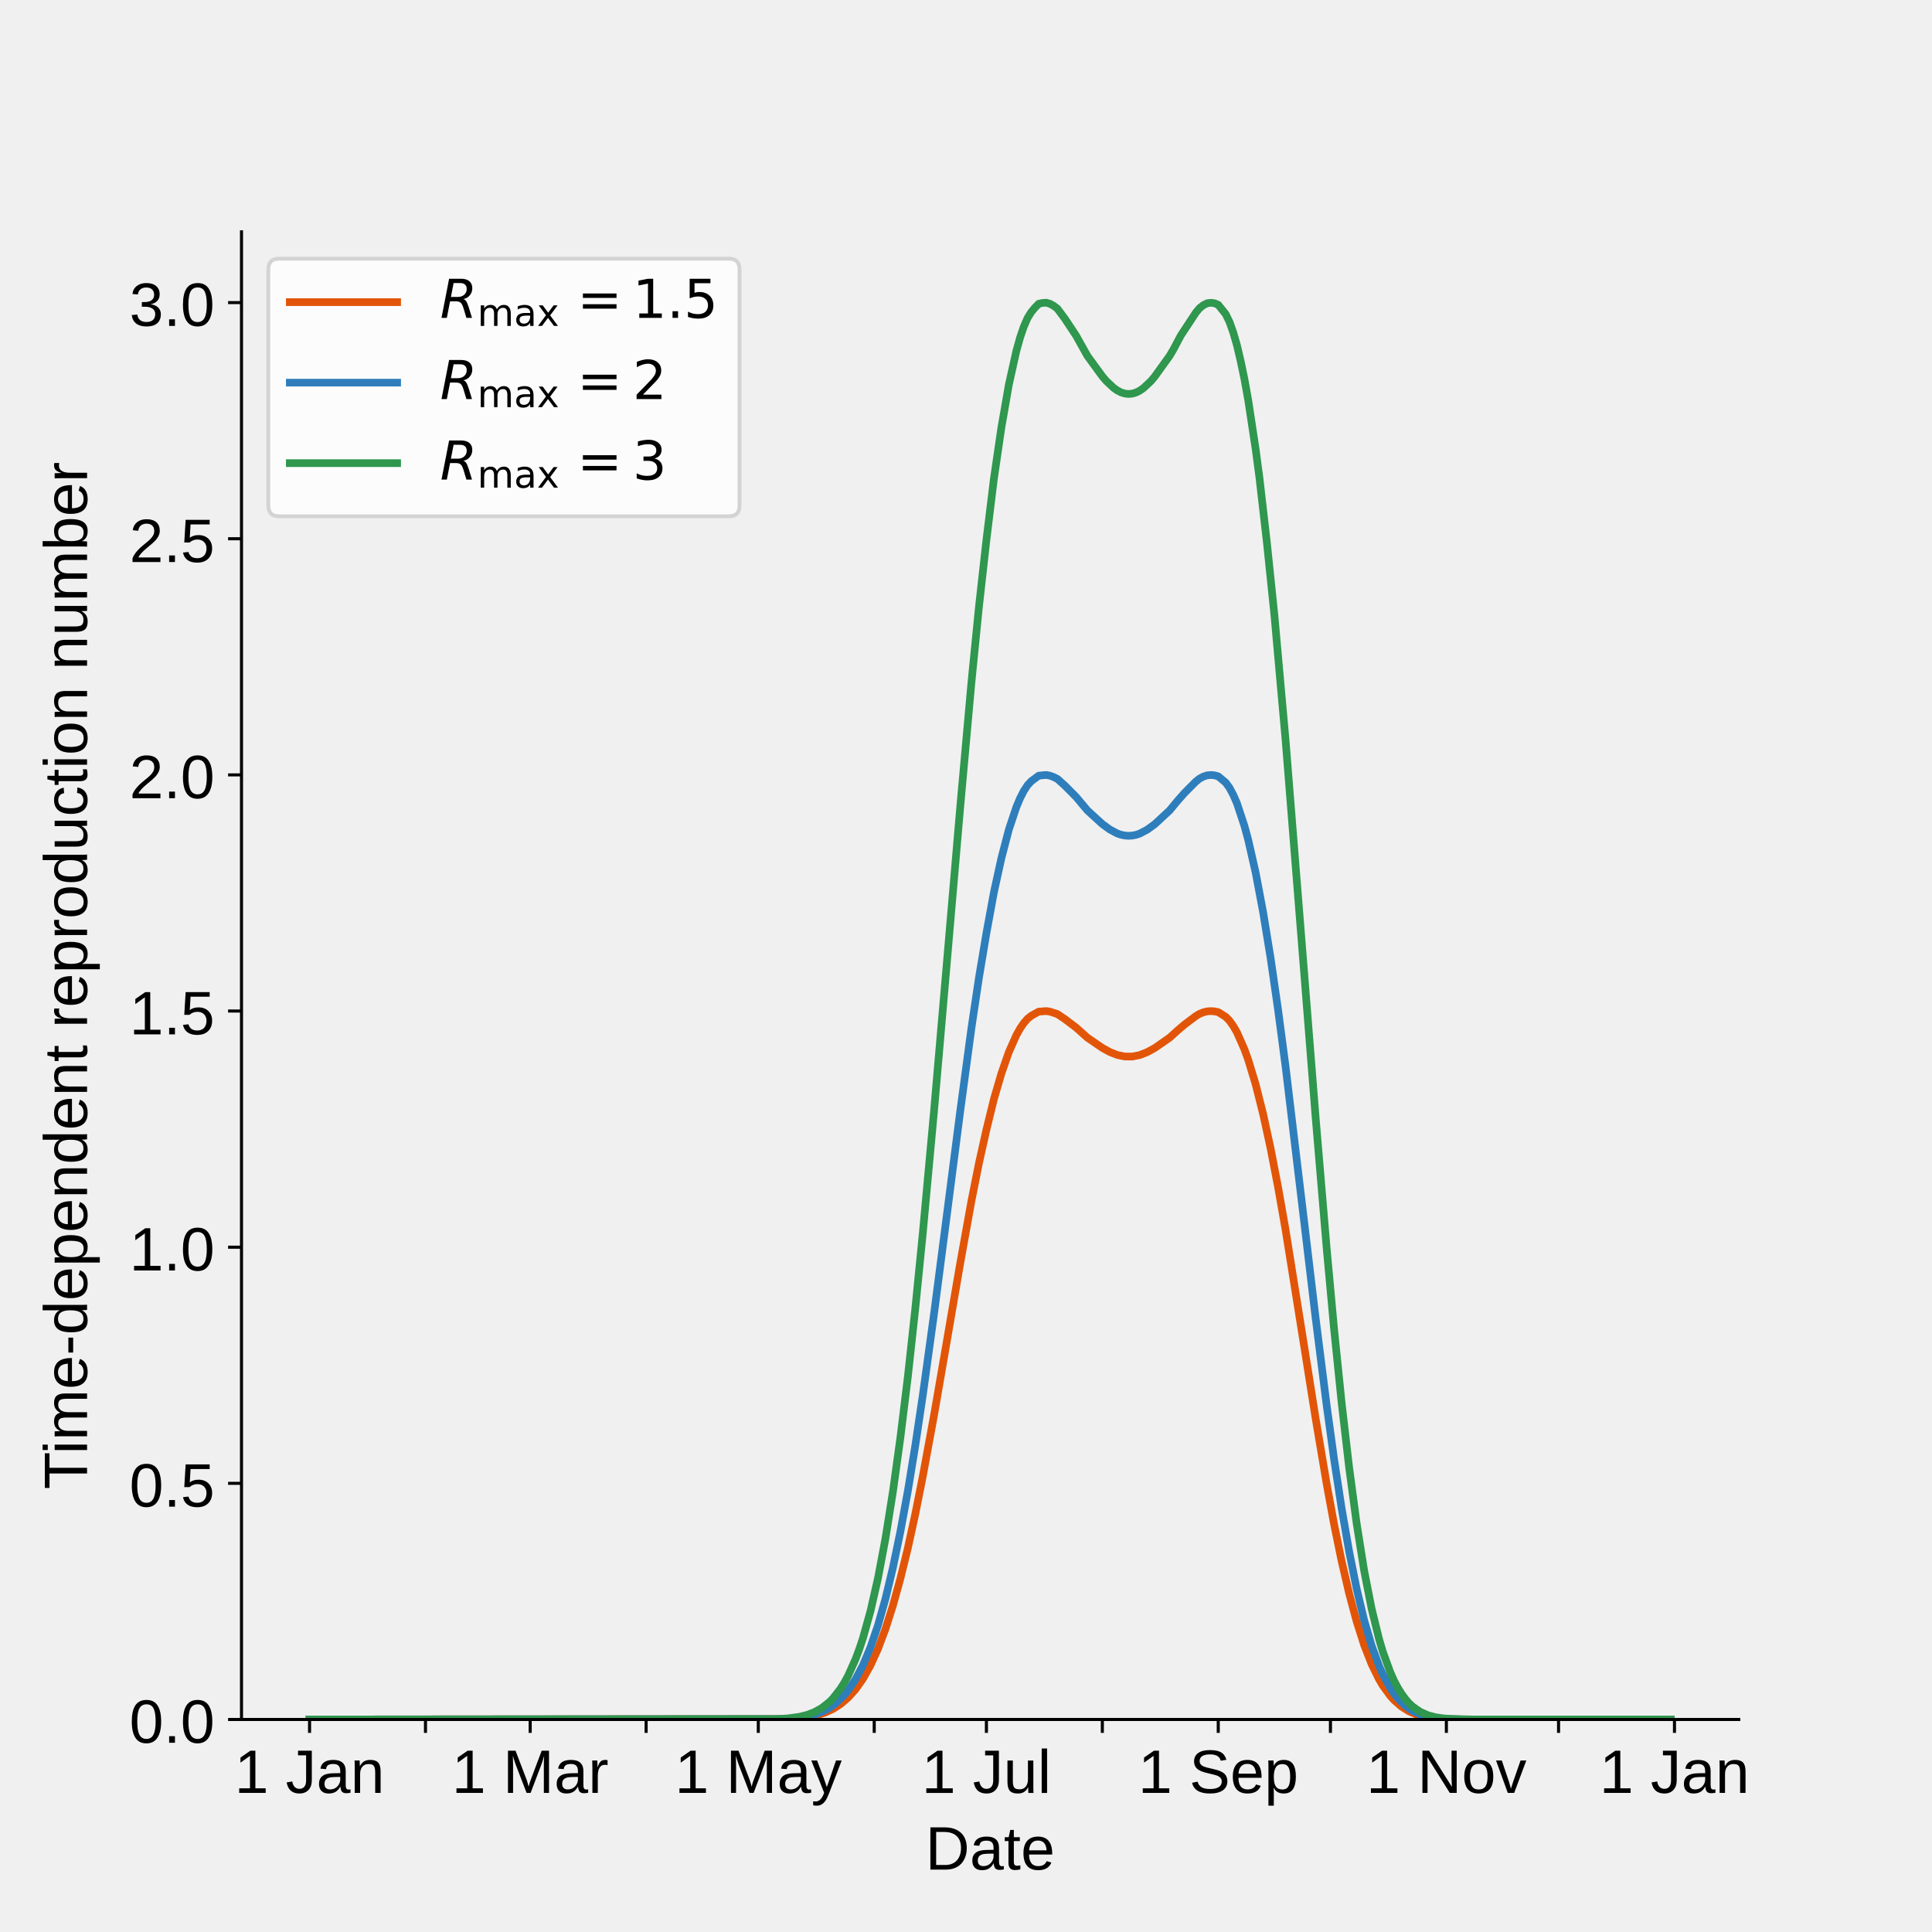
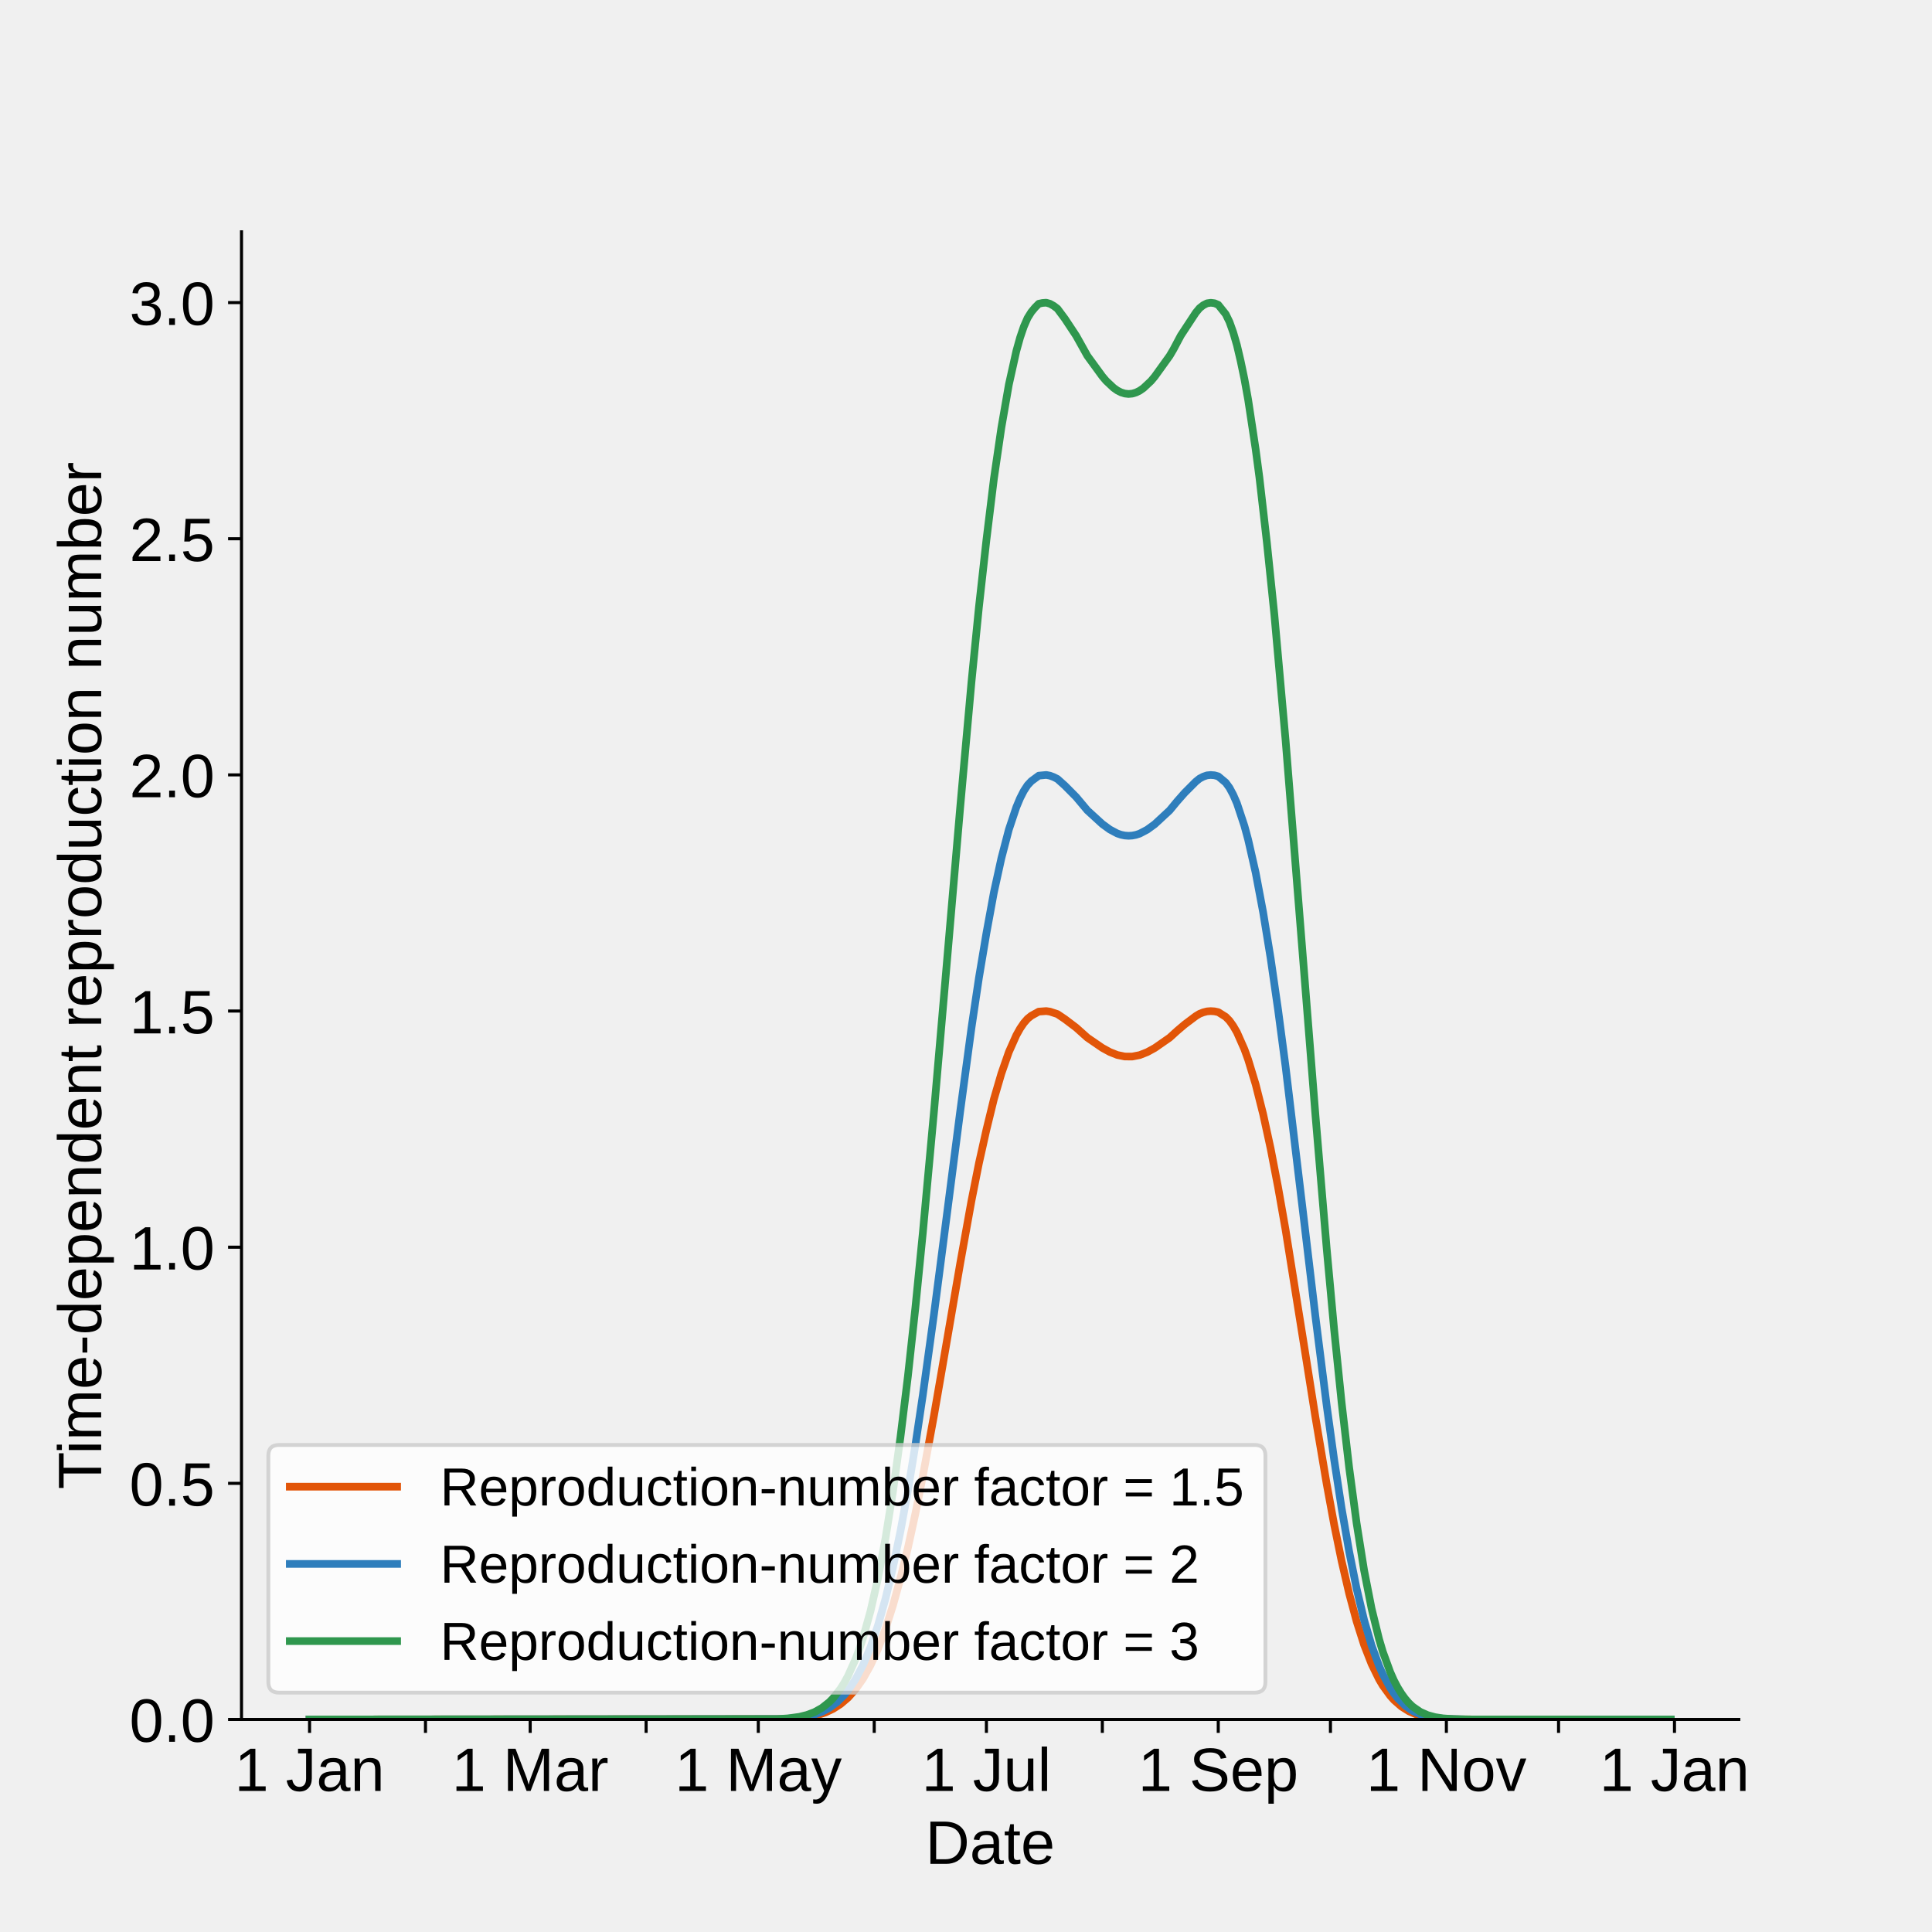
<svg xmlns="http://www.w3.org/2000/svg" xmlns:xlink="http://www.w3.org/1999/xlink" width="504pt" height="504pt" viewBox="0 0 504 504" version="1.1">
  <defs>
    <style type="text/css">*{stroke-linejoin: round; stroke-linecap: butt}</style>
  </defs>
  <g id="figure_1">
    <g id="patch_1">
      <path d="M 0 504  L 504 504  L 504 0  L 0 0  L 0 504  z " style="fill: none" />
    </g>
    <g id="axes_1">
      <g id="patch_2">
        <path d="M 63 448.56  L 453.6 448.56  L 453.6 60.48  L 63 60.48  L 63 448.56  z " style="fill: none" />
      </g>
      <g id="matplotlib.axis_1">
        <g id="xtick_1">
          <g id="line2d_1">
            <defs>
-               <path id="me00009cfa3" d="M 0 0  L 0 3.5  " style="stroke: #000000; stroke-width: 0.8" />
+               <path id="md1f6a5315c" d="M 0 0  L 0 3.5  " style="stroke: #000000; stroke-width: 0.8" />
            </defs>
            <g>
-               <use xlink:href="#me00009cfa3" x="80.755" y="448.56" style="stroke: #000000; stroke-width: 0.8" />
+               <use xlink:href="#md1f6a5315c" x="80.755" y="448.56" style="stroke: #000000; stroke-width: 0.8" />
            </g>
          </g>
          <g id="text_1">
-             <text style="font-size: 16px; font-family: 'Arial', sans-serif; text-anchor: middle" x="80.755" y="467.716" transform="rotate(-0 80.75454 467.7163)">1 Jan</text>
+             <text style="font-size: 16px; font-family: 'Arial', sans-serif; text-anchor: middle" x="80.755" y="467.208" transform="rotate(-0 80.75454 467.2084)">1 Jan</text>
          </g>
        </g>
        <g id="xtick_2">
          <g id="line2d_2">
            <g>
-               <use xlink:href="#me00009cfa3" x="110.996" y="448.56" style="stroke: #000000; stroke-width: 0.8" />
+               <use xlink:href="#md1f6a5315c" x="110.996" y="448.56" style="stroke: #000000; stroke-width: 0.8" />
            </g>
          </g>
        </g>
        <g id="xtick_3">
          <g id="line2d_3">
            <g>
-               <use xlink:href="#me00009cfa3" x="138.31" y="448.56" style="stroke: #000000; stroke-width: 0.8" />
+               <use xlink:href="#md1f6a5315c" x="138.31" y="448.56" style="stroke: #000000; stroke-width: 0.8" />
            </g>
          </g>
          <g id="text_2">
-             <text style="font-size: 16px; font-family: 'Arial', sans-serif; text-anchor: middle" x="138.31" y="467.716" transform="rotate(-0 138.3105 467.7163)">1 Mar</text>
+             <text style="font-size: 16px; font-family: 'Arial', sans-serif; text-anchor: middle" x="138.31" y="467.208" transform="rotate(-0 138.3105 467.2084)">1 Mar</text>
          </g>
        </g>
        <g id="xtick_4">
          <g id="line2d_4">
            <g>
-               <use xlink:href="#me00009cfa3" x="168.552" y="448.56" style="stroke: #000000; stroke-width: 0.8" />
+               <use xlink:href="#md1f6a5315c" x="168.552" y="448.56" style="stroke: #000000; stroke-width: 0.8" />
            </g>
          </g>
        </g>
        <g id="xtick_5">
          <g id="line2d_5">
            <g>
-               <use xlink:href="#me00009cfa3" x="197.817" y="448.56" style="stroke: #000000; stroke-width: 0.8" />
+               <use xlink:href="#md1f6a5315c" x="197.817" y="448.56" style="stroke: #000000; stroke-width: 0.8" />
            </g>
          </g>
          <g id="text_3">
-             <text style="font-size: 16px; font-family: 'Arial', sans-serif; text-anchor: middle" x="197.817" y="467.716" transform="rotate(-0 197.8175 467.7163)">1 May</text>
+             <text style="font-size: 16px; font-family: 'Arial', sans-serif; text-anchor: middle" x="197.817" y="467.208" transform="rotate(-0 197.8175 467.2084)">1 May</text>
          </g>
        </g>
        <g id="xtick_6">
          <g id="line2d_6">
            <g>
-               <use xlink:href="#me00009cfa3" x="228.059" y="448.56" style="stroke: #000000; stroke-width: 0.8" />
+               <use xlink:href="#md1f6a5315c" x="228.059" y="448.56" style="stroke: #000000; stroke-width: 0.8" />
            </g>
          </g>
        </g>
        <g id="xtick_7">
          <g id="line2d_7">
            <g>
-               <use xlink:href="#me00009cfa3" x="257.324" y="448.56" style="stroke: #000000; stroke-width: 0.8" />
+               <use xlink:href="#md1f6a5315c" x="257.324" y="448.56" style="stroke: #000000; stroke-width: 0.8" />
            </g>
          </g>
          <g id="text_4">
-             <text style="font-size: 16px; font-family: 'Arial', sans-serif; text-anchor: middle" x="257.324" y="467.717" transform="rotate(-0 257.3245 467.7175)">1 Jul</text>
+             <text style="font-size: 16px; font-family: 'Arial', sans-serif; text-anchor: middle" x="257.324" y="467.208" transform="rotate(-0 257.3245 467.2084)">1 Jul</text>
          </g>
        </g>
        <g id="xtick_8">
          <g id="line2d_8">
            <g>
-               <use xlink:href="#me00009cfa3" x="287.566" y="448.56" style="stroke: #000000; stroke-width: 0.8" />
+               <use xlink:href="#md1f6a5315c" x="287.566" y="448.56" style="stroke: #000000; stroke-width: 0.8" />
            </g>
          </g>
        </g>
        <g id="xtick_9">
          <g id="line2d_9">
            <g>
-               <use xlink:href="#me00009cfa3" x="317.807" y="448.56" style="stroke: #000000; stroke-width: 0.8" />
+               <use xlink:href="#md1f6a5315c" x="317.807" y="448.56" style="stroke: #000000; stroke-width: 0.8" />
            </g>
          </g>
          <g id="text_5">
-             <text style="font-size: 16px; font-family: 'Arial', sans-serif; text-anchor: middle" x="317.807" y="467.716" transform="rotate(-0 317.807 467.7163)">1 Sep</text>
+             <text style="font-size: 16px; font-family: 'Arial', sans-serif; text-anchor: middle" x="317.807" y="467.208" transform="rotate(-0 317.807 467.2084)">1 Sep</text>
          </g>
        </g>
        <g id="xtick_10">
          <g id="line2d_10">
            <g>
-               <use xlink:href="#me00009cfa3" x="347.073" y="448.56" style="stroke: #000000; stroke-width: 0.8" />
+               <use xlink:href="#md1f6a5315c" x="347.073" y="448.56" style="stroke: #000000; stroke-width: 0.8" />
            </g>
          </g>
        </g>
        <g id="xtick_11">
          <g id="line2d_11">
            <g>
-               <use xlink:href="#me00009cfa3" x="377.314" y="448.56" style="stroke: #000000; stroke-width: 0.8" />
+               <use xlink:href="#md1f6a5315c" x="377.314" y="448.56" style="stroke: #000000; stroke-width: 0.8" />
            </g>
          </g>
          <g id="text_6">
-             <text style="font-size: 16px; font-family: 'Arial', sans-serif; text-anchor: middle" x="377.314" y="467.716" transform="rotate(-0 377.314 467.7163)">1 Nov</text>
+             <text style="font-size: 16px; font-family: 'Arial', sans-serif; text-anchor: middle" x="377.314" y="467.208" transform="rotate(-0 377.314 467.2084)">1 Nov</text>
          </g>
        </g>
        <g id="xtick_12">
          <g id="line2d_12">
            <g>
-               <use xlink:href="#me00009cfa3" x="406.58" y="448.56" style="stroke: #000000; stroke-width: 0.8" />
+               <use xlink:href="#md1f6a5315c" x="406.58" y="448.56" style="stroke: #000000; stroke-width: 0.8" />
            </g>
          </g>
        </g>
        <g id="xtick_13">
          <g id="line2d_13">
            <g>
-               <use xlink:href="#me00009cfa3" x="436.821" y="448.56" style="stroke: #000000; stroke-width: 0.8" />
+               <use xlink:href="#md1f6a5315c" x="436.821" y="448.56" style="stroke: #000000; stroke-width: 0.8" />
            </g>
          </g>
          <g id="text_7">
-             <text style="font-size: 16px; font-family: 'Arial', sans-serif; text-anchor: middle" x="436.821" y="467.716" transform="rotate(-0 436.821 467.7163)">1 Jan</text>
+             <text style="font-size: 16px; font-family: 'Arial', sans-serif; text-anchor: middle" x="436.821" y="467.208" transform="rotate(-0 436.821 467.2084)">1 Jan</text>
          </g>
        </g>
        <g id="text_8">
-           <text style="font-size: 16px; font-family: 'Arial', sans-serif; text-anchor: middle" x="258.3" y="487.717" transform="rotate(-0 258.3 487.7175)">Date</text>
+           <text style="font-size: 16px; font-family: 'Arial', sans-serif; text-anchor: middle" x="258.3" y="486.224" transform="rotate(-0 258.3 486.2244)">Date</text>
        </g>
      </g>
      <g id="matplotlib.axis_2">
        <g id="ytick_1">
          <g id="line2d_14">
            <defs>
-               <path id="m98f091e6a6" d="M 0 0  L -3.5 0  " style="stroke: #000000; stroke-width: 0.8" />
+               <path id="m442da01ed7" d="M 0 0  L -3.5 0  " style="stroke: #000000; stroke-width: 0.8" />
            </defs>
            <g>
-               <use xlink:href="#m98f091e6a6" x="63" y="448.56" style="stroke: #000000; stroke-width: 0.8" />
+               <use xlink:href="#m442da01ed7" x="63" y="448.56" style="stroke: #000000; stroke-width: 0.8" />
            </g>
          </g>
          <g id="text_9">
-             <text style="font-size: 16px; font-family: 'Arial', sans-serif; text-anchor: end" x="56" y="454.638" transform="rotate(-0 56 454.6381)">0.0</text>
+             <text style="font-size: 16px; font-family: 'Arial', sans-serif; text-anchor: end" x="56" y="454.384" transform="rotate(-0 56 454.3842)">0.0</text>
          </g>
        </g>
        <g id="ytick_2">
          <g id="line2d_15">
            <g>
-               <use xlink:href="#m98f091e6a6" x="63" y="386.956" style="stroke: #000000; stroke-width: 0.8" />
+               <use xlink:href="#m442da01ed7" x="63" y="386.956" style="stroke: #000000; stroke-width: 0.8" />
            </g>
          </g>
          <g id="text_10">
-             <text style="font-size: 16px; font-family: 'Arial', sans-serif; text-anchor: end" x="56" y="393.035" transform="rotate(-0 56 393.0345)">0.5</text>
+             <text style="font-size: 16px; font-family: 'Arial', sans-serif; text-anchor: end" x="56" y="392.781" transform="rotate(-0 56 392.7806)">0.5</text>
          </g>
        </g>
        <g id="ytick_3">
          <g id="line2d_16">
            <g>
-               <use xlink:href="#m98f091e6a6" x="63" y="325.353" style="stroke: #000000; stroke-width: 0.8" />
+               <use xlink:href="#m442da01ed7" x="63" y="325.353" style="stroke: #000000; stroke-width: 0.8" />
            </g>
          </g>
          <g id="text_11">
-             <text style="font-size: 16px; font-family: 'Arial', sans-serif; text-anchor: end" x="56" y="331.431" transform="rotate(-0 56 331.4309)">1.0</text>
+             <text style="font-size: 16px; font-family: 'Arial', sans-serif; text-anchor: end" x="56" y="331.177" transform="rotate(-0 56 331.177)">1.0</text>
          </g>
        </g>
        <g id="ytick_4">
          <g id="line2d_17">
            <g>
-               <use xlink:href="#m98f091e6a6" x="63" y="263.749" style="stroke: #000000; stroke-width: 0.8" />
+               <use xlink:href="#m442da01ed7" x="63" y="263.749" style="stroke: #000000; stroke-width: 0.8" />
            </g>
          </g>
          <g id="text_12">
-             <text style="font-size: 16px; font-family: 'Arial', sans-serif; text-anchor: end" x="56" y="269.827" transform="rotate(-0 56 269.8273)">1.5</text>
+             <text style="font-size: 16px; font-family: 'Arial', sans-serif; text-anchor: end" x="56" y="269.573" transform="rotate(-0 56 269.5734)">1.5</text>
          </g>
        </g>
        <g id="ytick_5">
          <g id="line2d_18">
            <g>
-               <use xlink:href="#m98f091e6a6" x="63" y="202.146" style="stroke: #000000; stroke-width: 0.8" />
+               <use xlink:href="#m442da01ed7" x="63" y="202.146" style="stroke: #000000; stroke-width: 0.8" />
            </g>
          </g>
          <g id="text_13">
-             <text style="font-size: 16px; font-family: 'Arial', sans-serif; text-anchor: end" x="56" y="208.224" transform="rotate(-0 56 208.2236)">2.0</text>
+             <text style="font-size: 16px; font-family: 'Arial', sans-serif; text-anchor: end" x="56" y="207.97" transform="rotate(-0 56 207.9697)">2.0</text>
          </g>
        </g>
        <g id="ytick_6">
          <g id="line2d_19">
            <g>
-               <use xlink:href="#m98f091e6a6" x="63" y="140.542" style="stroke: #000000; stroke-width: 0.8" />
+               <use xlink:href="#m442da01ed7" x="63" y="140.542" style="stroke: #000000; stroke-width: 0.8" />
            </g>
          </g>
          <g id="text_14">
-             <text style="font-size: 16px; font-family: 'Arial', sans-serif; text-anchor: end" x="56" y="146.62" transform="rotate(-0 56 146.62)">2.5</text>
+             <text style="font-size: 16px; font-family: 'Arial', sans-serif; text-anchor: end" x="56" y="146.366" transform="rotate(-0 56 146.3661)">2.5</text>
          </g>
        </g>
        <g id="ytick_7">
          <g id="line2d_20">
            <g>
-               <use xlink:href="#m98f091e6a6" x="63" y="78.938" style="stroke: #000000; stroke-width: 0.8" />
+               <use xlink:href="#m442da01ed7" x="63" y="78.938" style="stroke: #000000; stroke-width: 0.8" />
            </g>
          </g>
          <g id="text_15">
-             <text style="font-size: 16px; font-family: 'Arial', sans-serif; text-anchor: end" x="56" y="85.016" transform="rotate(-0 56 85.01641)">3.0</text>
+             <text style="font-size: 16px; font-family: 'Arial', sans-serif; text-anchor: end" x="56" y="84.762" transform="rotate(-0 56 84.7625)">3.0</text>
          </g>
        </g>
        <g id="text_16">
-           <text style="font-size: 16px; font-family: 'Arial', sans-serif; text-anchor: middle" x="22.711" y="254.52" transform="rotate(-90 22.71125 254.52)">Time-dependent reproduction number</text>
+           <text style="font-size: 16px; font-family: 'Arial', sans-serif; text-anchor: middle" x="26.393" y="254.52" transform="rotate(-90 26.39281 254.52)">Time-dependent reproduction number</text>
        </g>
      </g>
      <g id="line2d_21">
-         <path d="M 80.755 448.56  L 204.646 448.453  L 208.548 448.211  L 211.475 447.808  L 213.426 447.359  L 215.377 446.71  L 217.328 445.792  L 219.279 444.536  L 221.23 442.868  L 223.181 440.693  L 225.132 437.92  L 227.083 434.429  L 229.034 430.147  L 230.985 424.966  L 232.936 418.84  L 234.887 411.788  L 236.838 403.825  L 238.79 394.883  L 240.741 385.067  L 243.667 369.162  L 246.594 352.244  L 250.496 329.536  L 253.422 313.27  L 255.373 303.455  L 257.324 294.718  L 259.276 286.737  L 261.227 280.06  L 263.178 274.449  L 265.129 270.067  L 266.104 268.318  L 267.08 266.884  L 268.055 265.766  L 269.031 264.982  L 270.982 263.9  L 272.933 263.76  L 273.908 263.903  L 275.859 264.545  L 277.81 265.859  L 280.737 268.073  L 283.664 270.692  L 287.566 273.367  L 289.517 274.434  L 291.468 275.21  L 293.419 275.612  L 295.37 275.621  L 297.321 275.238  L 299.272 274.47  L 301.223 273.406  L 305.125 270.695  L 307.076 268.921  L 309.027 267.264  L 311.954 265.062  L 312.929 264.474  L 313.905 264.088  L 314.88 263.84  L 315.856 263.769  L 316.831 263.831  L 317.807 264.037  L 319.758 265.261  L 320.734 266.265  L 321.709 267.631  L 322.685 269.313  L 324.636 273.731  L 325.611 276.437  L 327.562 282.872  L 329.513 290.633  L 331.464 299.597  L 333.415 309.723  L 335.366 320.813  L 340.244 351.351  L 343.171 369.815  L 346.097 387.162  L 348.048 397.768  L 349.999 407.284  L 351.95 415.688  L 353.901 422.969  L 355.852 429.105  L 357.803 434.087  L 359.755 438.073  L 360.73 439.718  L 362.681 442.394  L 363.657 443.489  L 365.608 445.194  L 367.559 446.426  L 369.51 447.255  L 371.461 447.804  L 373.412 448.142  L 376.338 448.408  L 381.216 448.543  L 397.8 448.56  L 435.845 448.56  L 435.845 448.56  " clip-path="url(#p8d7ab1e2e9)" style="fill: none; stroke: #e25508; stroke-width: 2; stroke-linecap: square" />
+         <path d="M 80.755 448.56  L 204.646 448.453  L 208.548 448.211  L 211.475 447.808  L 213.426 447.359  L 215.377 446.71  L 217.328 445.792  L 219.279 444.536  L 221.23 442.868  L 223.181 440.693  L 225.132 437.92  L 227.083 434.429  L 229.034 430.147  L 230.985 424.966  L 232.936 418.84  L 234.887 411.788  L 236.838 403.825  L 238.79 394.883  L 240.741 385.067  L 243.667 369.162  L 246.594 352.244  L 250.496 329.536  L 253.422 313.27  L 255.373 303.455  L 257.324 294.718  L 259.276 286.737  L 261.227 280.06  L 263.178 274.449  L 265.129 270.067  L 266.104 268.318  L 267.08 266.884  L 268.055 265.766  L 269.031 264.982  L 270.982 263.9  L 272.933 263.76  L 273.908 263.903  L 275.859 264.545  L 277.81 265.859  L 280.737 268.073  L 283.664 270.692  L 287.566 273.367  L 289.517 274.434  L 291.468 275.21  L 293.419 275.612  L 295.37 275.621  L 297.321 275.238  L 299.272 274.47  L 301.223 273.406  L 305.125 270.695  L 307.076 268.921  L 309.027 267.264  L 311.954 265.062  L 312.929 264.474  L 313.905 264.088  L 314.88 263.84  L 315.856 263.769  L 316.831 263.831  L 317.807 264.037  L 319.758 265.261  L 320.734 266.265  L 321.709 267.631  L 322.685 269.313  L 324.636 273.731  L 325.611 276.437  L 327.562 282.872  L 329.513 290.633  L 331.464 299.597  L 333.415 309.723  L 335.366 320.813  L 340.244 351.351  L 343.171 369.815  L 346.097 387.162  L 348.048 397.768  L 349.999 407.284  L 351.95 415.688  L 353.901 422.969  L 355.852 429.105  L 357.803 434.087  L 359.755 438.073  L 360.73 439.718  L 362.681 442.394  L 363.657 443.489  L 365.608 445.194  L 367.559 446.426  L 369.51 447.255  L 371.461 447.804  L 373.412 448.142  L 376.338 448.408  L 381.216 448.543  L 397.8 448.56  L 435.845 448.56  L 435.845 448.56  " clip-path="url(#p18c6f502ec)" style="fill: none; stroke: #e25508; stroke-width: 2; stroke-linecap: square" />
      </g>
      <g id="line2d_22">
-         <path d="M 80.755 448.56  L 203.671 448.459  L 207.573 448.207  L 210.499 447.775  L 212.45 447.288  L 214.401 446.564  L 216.352 445.533  L 218.303 444.086  L 220.255 442.161  L 221.23 440.97  L 223.181 438.07  L 225.132 434.373  L 227.083 429.718  L 229.034 424.009  L 230.985 417.101  L 232.936 408.934  L 234.887 399.531  L 236.838 388.913  L 238.79 376.99  L 240.741 363.902  L 243.667 342.696  L 246.594 320.139  L 250.496 289.862  L 253.422 268.173  L 255.373 255.087  L 257.324 243.437  L 259.276 232.796  L 261.227 223.893  L 263.178 216.412  L 265.129 210.57  L 266.104 208.237  L 267.08 206.325  L 268.055 204.834  L 269.031 203.789  L 270.982 202.347  L 272.933 202.16  L 273.908 202.35  L 274.884 202.714  L 275.859 203.207  L 277.81 204.959  L 280.737 207.911  L 283.664 211.403  L 287.566 214.97  L 289.517 216.392  L 291.468 217.427  L 292.443 217.759  L 293.419 217.962  L 294.394 218.034  L 295.37 217.975  L 296.345 217.785  L 297.321 217.464  L 299.272 216.44  L 301.223 215.021  L 305.125 211.406  L 307.076 209.042  L 309.027 206.832  L 311.954 203.896  L 312.929 203.111  L 313.905 202.597  L 314.88 202.266  L 315.856 202.172  L 316.831 202.254  L 317.807 202.53  L 319.758 204.161  L 320.734 205.5  L 321.709 207.321  L 322.685 209.564  L 324.636 215.455  L 325.611 219.063  L 327.562 227.642  L 329.513 237.99  L 331.464 249.943  L 333.415 263.444  L 335.366 278.231  L 340.244 318.948  L 343.171 343.567  L 346.097 366.697  L 348.048 380.837  L 349.999 393.525  L 351.95 404.731  L 353.901 414.438  L 355.852 422.62  L 357.803 429.263  L 359.755 434.577  L 360.73 436.771  L 362.681 440.338  L 363.657 441.799  L 364.632 443.029  L 366.583 444.967  L 368.534 446.328  L 370.485 447.228  L 372.436 447.806  L 374.387 448.155  L 377.314 448.421  L 382.192 448.547  L 402.678 448.56  L 435.845 448.56  L 435.845 448.56  " clip-path="url(#p8d7ab1e2e9)" style="fill: none; stroke: #2e7ebc; stroke-width: 2; stroke-linecap: square" />
+         <path d="M 80.755 448.56  L 203.671 448.459  L 207.573 448.207  L 210.499 447.775  L 212.45 447.288  L 214.401 446.564  L 216.352 445.533  L 218.303 444.086  L 220.255 442.161  L 221.23 440.97  L 223.181 438.07  L 225.132 434.373  L 227.083 429.718  L 229.034 424.009  L 230.985 417.101  L 232.936 408.934  L 234.887 399.531  L 236.838 388.913  L 238.79 376.99  L 240.741 363.902  L 243.667 342.696  L 246.594 320.139  L 250.496 289.862  L 253.422 268.173  L 255.373 255.087  L 257.324 243.437  L 259.276 232.796  L 261.227 223.893  L 263.178 216.412  L 265.129 210.57  L 266.104 208.237  L 267.08 206.325  L 268.055 204.834  L 269.031 203.789  L 270.982 202.347  L 272.933 202.16  L 273.908 202.35  L 274.884 202.714  L 275.859 203.207  L 277.81 204.959  L 280.737 207.911  L 283.664 211.403  L 287.566 214.97  L 289.517 216.392  L 291.468 217.427  L 292.443 217.759  L 293.419 217.962  L 294.394 218.034  L 295.37 217.975  L 296.345 217.785  L 297.321 217.464  L 299.272 216.44  L 301.223 215.021  L 305.125 211.406  L 307.076 209.042  L 309.027 206.832  L 311.954 203.896  L 312.929 203.111  L 313.905 202.597  L 314.88 202.266  L 315.856 202.172  L 316.831 202.254  L 317.807 202.53  L 319.758 204.161  L 320.734 205.5  L 321.709 207.321  L 322.685 209.564  L 324.636 215.455  L 325.611 219.063  L 327.562 227.642  L 329.513 237.99  L 331.464 249.943  L 333.415 263.444  L 335.366 278.231  L 340.244 318.948  L 343.171 343.567  L 346.097 366.697  L 348.048 380.837  L 349.999 393.525  L 351.95 404.731  L 353.901 414.438  L 355.852 422.62  L 357.803 429.263  L 359.755 434.577  L 360.73 436.771  L 362.681 440.338  L 363.657 441.799  L 364.632 443.029  L 366.583 444.967  L 368.534 446.328  L 370.485 447.228  L 372.436 447.806  L 374.387 448.155  L 377.314 448.421  L 382.192 448.547  L 402.678 448.56  L 435.845 448.56  L 435.845 448.56  " clip-path="url(#p18c6f502ec)" style="fill: none; stroke: #2e7ebc; stroke-width: 2; stroke-linecap: square" />
      </g>
      <g id="line2d_23">
-         <path d="M 80.755 448.56  L 202.695 448.453  L 205.622 448.267  L 208.548 447.861  L 210.499 447.383  L 212.45 446.652  L 214.401 445.566  L 216.352 444.019  L 217.328 443.023  L 219.279 440.512  L 220.255 438.962  L 221.23 437.175  L 223.181 432.825  L 224.157 430.22  L 225.132 427.279  L 227.083 420.297  L 229.034 411.734  L 230.985 401.372  L 232.936 389.12  L 234.887 375.016  L 236.838 359.09  L 238.79 341.205  L 240.741 321.573  L 243.667 289.764  L 246.594 255.928  L 250.496 210.512  L 253.422 177.98  L 255.373 158.35  L 257.324 140.876  L 259.276 124.914  L 261.227 111.56  L 263.178 100.338  L 265.129 91.575  L 266.104 88.076  L 267.08 85.207  L 268.055 82.972  L 269.031 81.404  L 270.006 80.229  L 270.982 79.241  L 271.957 79.031  L 272.933 78.96  L 273.908 79.245  L 274.884 79.791  L 275.859 80.53  L 277.81 83.158  L 280.737 87.586  L 283.664 92.825  L 287.566 98.175  L 288.541 99.328  L 290.492 101.167  L 291.468 101.86  L 292.443 102.359  L 293.419 102.663  L 294.394 102.771  L 295.37 102.683  L 296.345 102.398  L 297.321 101.916  L 298.297 101.237  L 300.248 99.406  L 301.223 98.252  L 305.125 92.829  L 306.101 91.174  L 308.052 87.501  L 311.954 81.564  L 312.929 80.387  L 313.905 79.616  L 314.88 79.12  L 315.856 78.979  L 316.831 79.102  L 317.807 79.514  L 319.758 81.962  L 320.734 83.971  L 321.709 86.701  L 322.685 90.066  L 323.66 94.237  L 324.636 98.902  L 325.611 104.314  L 327.562 117.183  L 328.538 124.522  L 330.489 141.509  L 332.44 160.335  L 335.366 193.067  L 340.244 254.143  L 343.171 291.071  L 346.097 325.765  L 348.048 346.976  L 349.999 366.008  L 351.95 382.816  L 353.901 397.377  L 355.852 409.65  L 357.803 419.614  L 359.755 427.585  L 360.73 430.877  L 362.681 436.228  L 363.657 438.419  L 364.632 440.263  L 365.608 441.828  L 366.583 443.17  L 367.559 444.291  L 368.534 445.213  L 370.485 446.561  L 372.436 447.429  L 374.387 447.953  L 376.338 448.257  L 379.265 448.47  L 384.143 448.555  L 423.164 448.56  L 435.845 448.56  L 435.845 448.56  " clip-path="url(#p8d7ab1e2e9)" style="fill: none; stroke: #2f974e; stroke-width: 2; stroke-linecap: square" />
+         <path d="M 80.755 448.56  L 202.695 448.453  L 205.622 448.267  L 208.548 447.861  L 210.499 447.383  L 212.45 446.652  L 214.401 445.566  L 216.352 444.019  L 217.328 443.023  L 219.279 440.512  L 220.255 438.962  L 221.23 437.175  L 223.181 432.825  L 224.157 430.22  L 225.132 427.279  L 227.083 420.297  L 229.034 411.734  L 230.985 401.372  L 232.936 389.12  L 234.887 375.016  L 236.838 359.09  L 238.79 341.205  L 240.741 321.573  L 243.667 289.764  L 246.594 255.928  L 250.496 210.512  L 253.422 177.98  L 255.373 158.35  L 257.324 140.876  L 259.276 124.914  L 261.227 111.56  L 263.178 100.338  L 265.129 91.575  L 266.104 88.076  L 267.08 85.207  L 268.055 82.972  L 269.031 81.404  L 270.006 80.229  L 270.982 79.241  L 271.957 79.031  L 272.933 78.96  L 273.908 79.245  L 274.884 79.791  L 275.859 80.53  L 277.81 83.158  L 280.737 87.586  L 283.664 92.825  L 287.566 98.175  L 288.541 99.328  L 290.492 101.167  L 291.468 101.86  L 292.443 102.359  L 293.419 102.663  L 294.394 102.771  L 295.37 102.683  L 296.345 102.398  L 297.321 101.916  L 298.297 101.237  L 300.248 99.406  L 301.223 98.252  L 305.125 92.829  L 306.101 91.174  L 308.052 87.501  L 311.954 81.564  L 312.929 80.387  L 313.905 79.616  L 314.88 79.12  L 315.856 78.979  L 316.831 79.102  L 317.807 79.514  L 319.758 81.962  L 320.734 83.971  L 321.709 86.701  L 322.685 90.066  L 323.66 94.237  L 324.636 98.902  L 325.611 104.314  L 327.562 117.183  L 328.538 124.522  L 330.489 141.509  L 332.44 160.335  L 335.366 193.067  L 340.244 254.143  L 343.171 291.071  L 346.097 325.765  L 348.048 346.976  L 349.999 366.008  L 351.95 382.816  L 353.901 397.377  L 355.852 409.65  L 357.803 419.614  L 359.755 427.585  L 360.73 430.877  L 362.681 436.228  L 363.657 438.419  L 364.632 440.263  L 365.608 441.828  L 366.583 443.17  L 367.559 444.291  L 368.534 445.213  L 370.485 446.561  L 372.436 447.429  L 374.387 447.953  L 376.338 448.257  L 379.265 448.47  L 384.143 448.555  L 423.164 448.56  L 435.845 448.56  L 435.845 448.56  " clip-path="url(#p18c6f502ec)" style="fill: none; stroke: #2f974e; stroke-width: 2; stroke-linecap: square" />
      </g>
      <g id="patch_3">
        <path d="M 63 448.56  L 63 60.48  " style="fill: none; stroke: #000000; stroke-width: 0.8; stroke-linejoin: miter; stroke-linecap: square" />
      </g>
      <g id="patch_4">
        <path d="M 63 448.56  L 453.6 448.56  " style="fill: none; stroke: #000000; stroke-width: 0.8; stroke-linejoin: miter; stroke-linecap: square" />
      </g>
      <g id="legend_1">
        <g id="patch_5">
-           <path d="M 72.8 134.683  L 190.12 134.683  Q 192.92 134.683 192.92 131.883  L 192.92 70.28  Q 192.92 67.48 190.12 67.48  L 72.8 67.48  Q 70 67.48 70 70.28  L 70 131.883  Q 70 134.683 72.8 134.683  z " style="fill: #ffffff; opacity: 0.8; stroke: #cccccc; stroke-linejoin: miter" />
+           <path d="M 72.8 441.56  L 327.311 441.56  Q 330.111 441.56 330.111 438.76  L 330.111 379.744  Q 330.111 376.944 327.311 376.944  L 72.8 376.944  Q 70 376.944 70 379.744  L 70 438.76  Q 70 441.56 72.8 441.56  z " style="fill: #ffffff; opacity: 0.8; stroke: #cccccc; stroke-linejoin: miter" />
        </g>
        <g id="line2d_24">
-           <path d="M 75.6 78.818  L 89.6 78.818  L 103.6 78.818  " style="fill: none; stroke: #e25508; stroke-width: 2; stroke-linecap: square" />
+           <path d="M 75.6 387.836  L 89.6 387.836  L 103.6 387.836  " style="fill: none; stroke: #e25508; stroke-width: 2; stroke-linecap: square" />
        </g>
        <g id="text_17">
-           <g transform="translate(114.8 83.71781)">
-             <text>
-               <tspan x="0" y="-0.797" style="font-style: oblique; font-size: 14px; font-family: 'DejaVu Sans'">R</tspan>
-               <tspan x="9.728" y="1.303" style="font-size: 9.8px; font-family: 'DejaVu Sans'">m</tspan>
-               <tspan x="19.274" y="1.303" style="font-size: 9.8px; font-family: 'DejaVu Sans'">a</tspan>
-               <tspan x="25.279" y="1.303" style="font-size: 9.8px; font-family: 'DejaVu Sans'">x</tspan>
-               <tspan x="35.78" y="-0.797" style="font-size: 14px; font-family: 'DejaVu Sans'">=</tspan>
-               <tspan x="50.238" y="-0.797" style="font-size: 14px; font-family: 'DejaVu Sans'">1</tspan>
-               <tspan x="59.146" y="-0.797" style="font-size: 14px; font-family: 'DejaVu Sans'">.</tspan>
-               <tspan x="63.596" y="-0.797" style="font-size: 14px; font-family: 'DejaVu Sans'">5</tspan>
-             </text>
-           </g>
+           <text style="font-size: 14px; font-family: 'Arial', sans-serif; text-anchor: start" x="114.8" y="392.736" transform="rotate(-0 114.8 392.7364)">Reproduction-number factor = 1.5</text>
        </g>
        <g id="line2d_25">
-           <path d="M 75.6 99.819  L 89.6 99.819  L 103.6 99.819  " style="fill: none; stroke: #2e7ebc; stroke-width: 2; stroke-linecap: square" />
+           <path d="M 75.6 407.975  L 89.6 407.975  L 103.6 407.975  " style="fill: none; stroke: #2e7ebc; stroke-width: 2; stroke-linecap: square" />
        </g>
        <g id="text_18">
-           <g transform="translate(114.8 104.7189)">
-             <text>
-               <tspan x="0" y="-0.609" style="font-style: oblique; font-size: 14px; font-family: 'DejaVu Sans'">R</tspan>
-               <tspan x="9.728" y="1.491" style="font-size: 9.8px; font-family: 'DejaVu Sans'">m</tspan>
-               <tspan x="19.274" y="1.491" style="font-size: 9.8px; font-family: 'DejaVu Sans'">a</tspan>
-               <tspan x="25.279" y="1.491" style="font-size: 9.8px; font-family: 'DejaVu Sans'">x</tspan>
-               <tspan x="35.78" y="-0.609" style="font-size: 14px; font-family: 'DejaVu Sans'">=</tspan>
-               <tspan x="50.238" y="-0.609" style="font-size: 14px; font-family: 'DejaVu Sans'">2</tspan>
-             </text>
-           </g>
+           <text style="font-size: 14px; font-family: 'Arial', sans-serif; text-anchor: start" x="114.8" y="412.875" transform="rotate(-0 114.8 412.875)">Reproduction-number factor = 2</text>
        </g>
        <g id="line2d_26">
-           <path d="M 75.6 120.82  L 89.6 120.82  L 103.6 120.82  " style="fill: none; stroke: #2f974e; stroke-width: 2; stroke-linecap: square" />
+           <path d="M 75.6 428.114  L 89.6 428.114  L 103.6 428.114  " style="fill: none; stroke: #2f974e; stroke-width: 2; stroke-linecap: square" />
        </g>
        <g id="text_19">
-           <g transform="translate(114.8 125.72)">
-             <text>
-               <tspan x="0" y="-0.609" style="font-style: oblique; font-size: 14px; font-family: 'DejaVu Sans'">R</tspan>
-               <tspan x="9.728" y="1.491" style="font-size: 9.8px; font-family: 'DejaVu Sans'">m</tspan>
-               <tspan x="19.274" y="1.491" style="font-size: 9.8px; font-family: 'DejaVu Sans'">a</tspan>
-               <tspan x="25.279" y="1.491" style="font-size: 9.8px; font-family: 'DejaVu Sans'">x</tspan>
-               <tspan x="35.78" y="-0.609" style="font-size: 14px; font-family: 'DejaVu Sans'">=</tspan>
-               <tspan x="50.238" y="-0.609" style="font-size: 14px; font-family: 'DejaVu Sans'">3</tspan>
-             </text>
-           </g>
+           <text style="font-size: 14px; font-family: 'Arial', sans-serif; text-anchor: start" x="114.8" y="433.014" transform="rotate(-0 114.8 433.0137)">Reproduction-number factor = 3</text>
        </g>
      </g>
    </g>
  </g>
  <defs>
-     <clipPath id="p8d7ab1e2e9">
+     <clipPath id="p18c6f502ec">
      <rect x="63" y="60.48" width="390.6" height="388.08" />
    </clipPath>
  </defs>
</svg>
